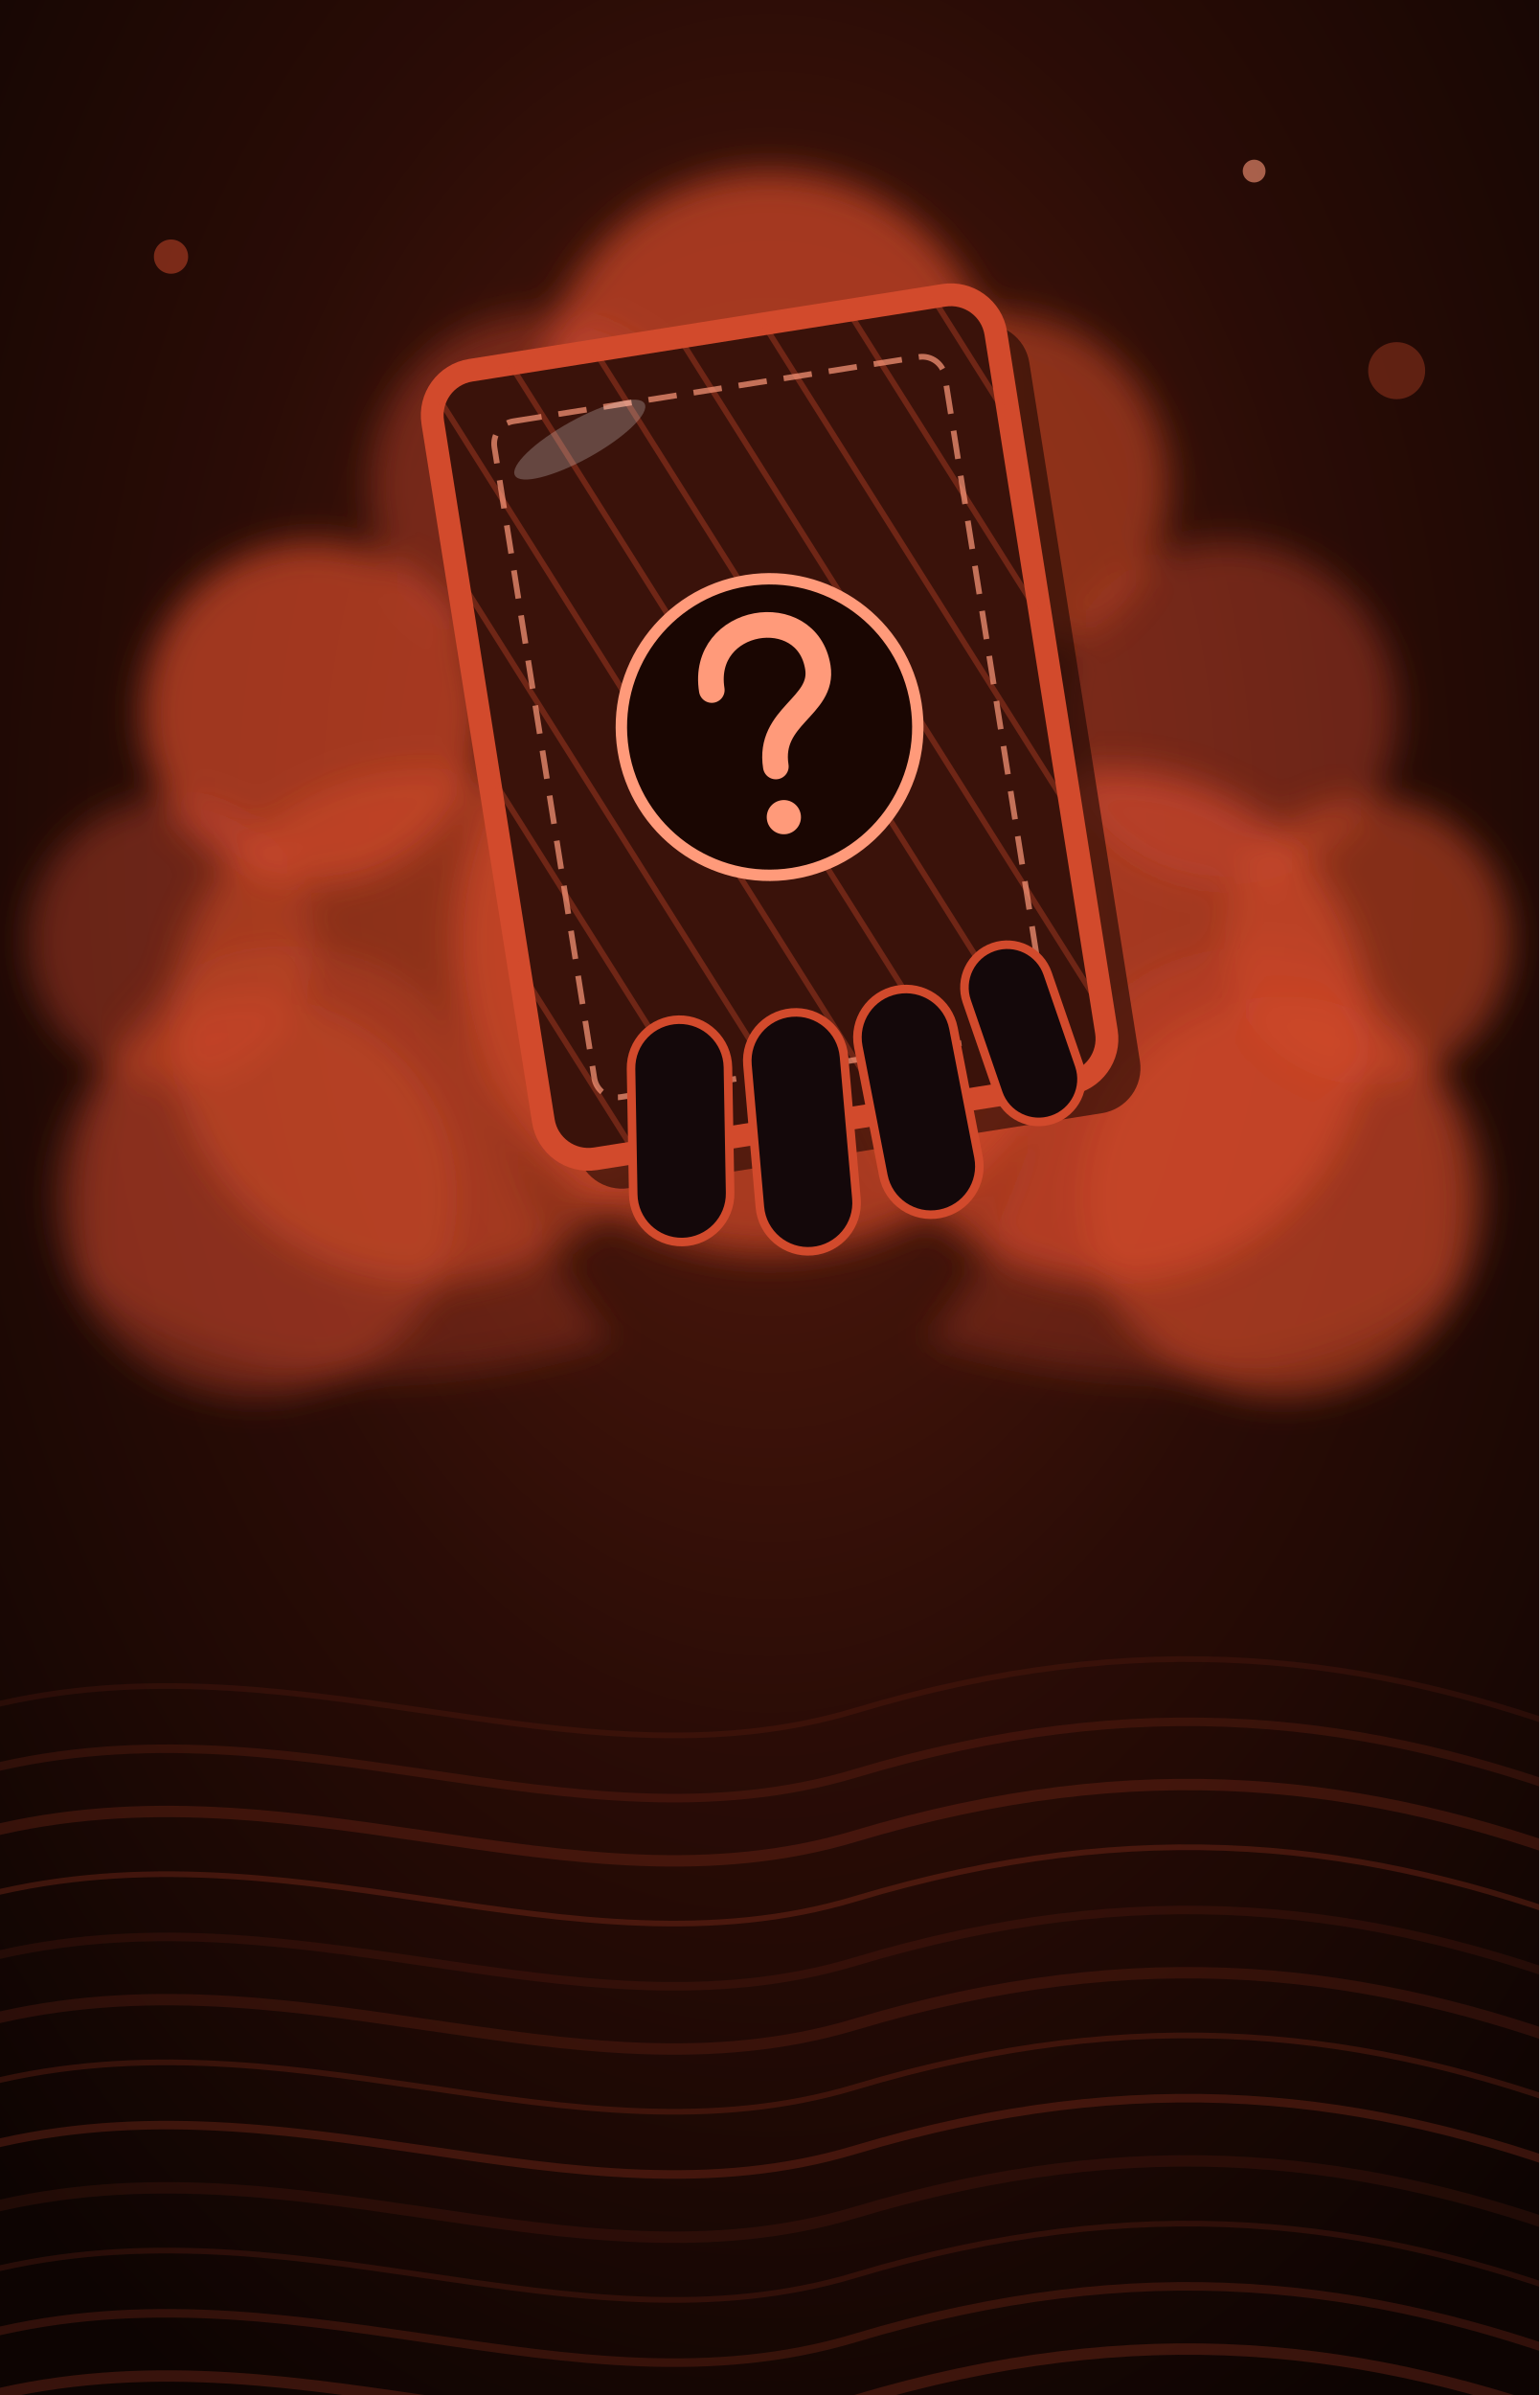
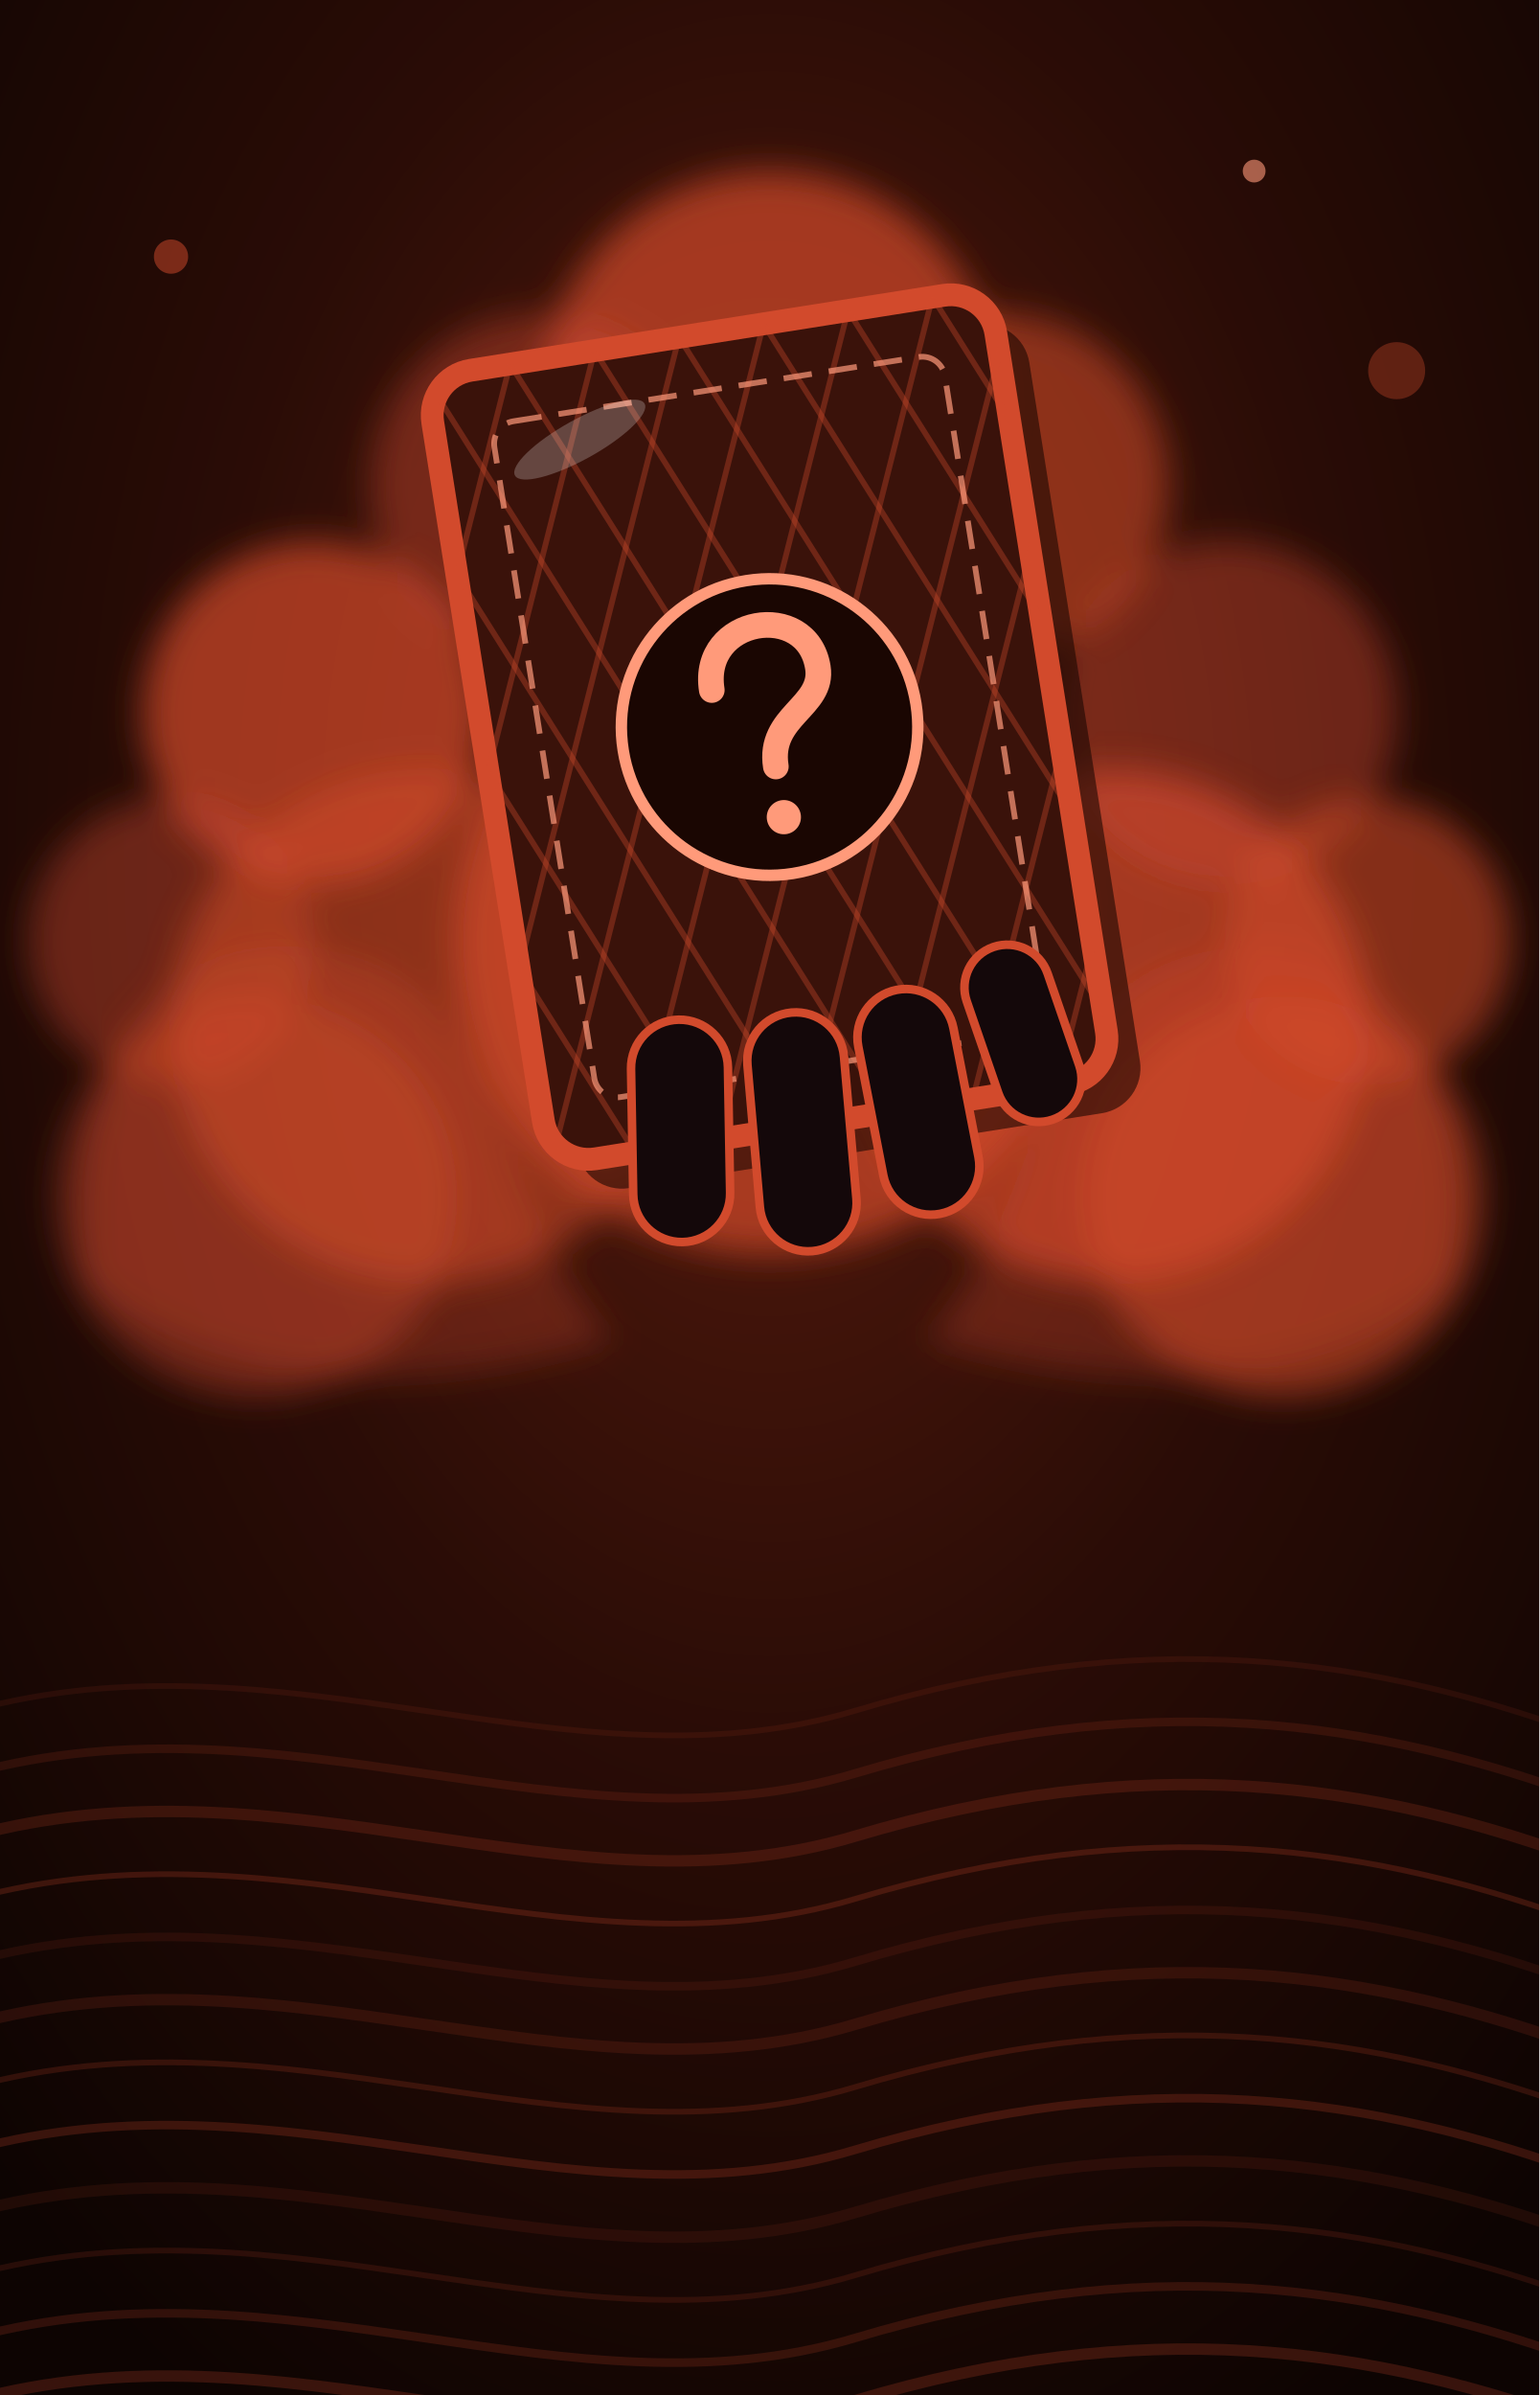
- <svg xmlns="http://www.w3.org/2000/svg" viewBox="0 0 540 840" preserveAspectRatio="xMidYMid slice">
+ <svg xmlns="http://www.w3.org/2000/svg" viewBox="0 0 540 840" preserveAspectRatio="xMidYMid slice" aria-hidden="true">
  <defs>
    <radialGradient id="bg" cx="50%" cy="35%" r="75%">
      <stop offset="0" stop-color="#5a1c0e" />
      <stop offset=".5" stop-color="#2a0c06" />
      <stop offset="1" stop-color="#0d0402" />
    </radialGradient>
    <clipPath id="bc">
      <rect x="-100" y="-140" width="200" height="280" rx="16" />
    </clipPath>
    <filter id="bb" x="-20%" y="-20%" width="140%" height="140%">
      <feGaussianBlur stdDeviation="6" />
    </filter>
  </defs>
  <rect width="540" height="840" fill="url(#bg)" />
  <path d="M-10 600 C100 570 200 630 300 600 S480 580 560 610" stroke="#d24a2c" stroke-width="2" fill="none" opacity="0.10" />
  <path d="M-10 622 C100 592 200 652 300 622 S480 602 560 632" stroke="#d24a2c" stroke-width="3" fill="none" opacity="0.14" />
  <path d="M-10 644 C100 614 200 674 300 644 S480 624 560 654" stroke="#d24a2c" stroke-width="4" fill="none" opacity="0.18" />
  <path d="M-10 666 C100 636 200 696 300 666 S480 646 560 676" stroke="#d24a2c" stroke-width="2" fill="none" opacity="0.22" />
  <path d="M-10 688 C100 658 200 718 300 688 S480 668 560 698" stroke="#d24a2c" stroke-width="3" fill="none" opacity="0.10" />
  <path d="M-10 710 C100 680 200 740 300 710 S480 690 560 720" stroke="#d24a2c" stroke-width="4" fill="none" opacity="0.14" />
  <path d="M-10 732 C100 702 200 762 300 732 S480 712 560 742" stroke="#d24a2c" stroke-width="2" fill="none" opacity="0.18" />
  <path d="M-10 754 C100 724 200 784 300 754 S480 734 560 764" stroke="#d24a2c" stroke-width="3" fill="none" opacity="0.22" />
  <path d="M-10 776 C100 746 200 806 300 776 S480 756 560 786" stroke="#d24a2c" stroke-width="4" fill="none" opacity="0.10" />
  <path d="M-10 798 C100 768 200 828 300 798 S480 778 560 808" stroke="#d24a2c" stroke-width="2" fill="none" opacity="0.14" />
  <path d="M-10 820 C100 790 200 850 300 820 S480 800 560 830" stroke="#d24a2c" stroke-width="3" fill="none" opacity="0.18" />
  <path d="M-10 842 C100 812 200 872 300 842 S480 822 560 852" stroke="#d24a2c" stroke-width="4" fill="none" opacity="0.22" />
  <g filter="url(#bb)">
    <circle cx="90" cy="420" r="70" fill="#d24a2c" opacity="0.40" />
    <circle cx="150" cy="360" r="90" fill="#d24a2c" opacity="0.55" />
    <circle cx="110" cy="250" r="60" fill="#d24a2c" opacity="0.70" />
    <circle cx="60" cy="330" r="50" fill="#d24a2c" opacity="0.40" />
    <circle cx="450" cy="420" r="70" fill="#d24a2c" opacity="0.55" />
    <circle cx="390" cy="360" r="90" fill="#d24a2c" opacity="0.70" />
    <circle cx="430" cy="250" r="60" fill="#d24a2c" opacity="0.40" />
    <circle cx="480" cy="330" r="50" fill="#d24a2c" opacity="0.55" />
    <circle cx="270" cy="140" r="80" fill="#d24a2c" opacity="0.70" />
    <circle cx="190" cy="170" r="60" fill="#d24a2c" opacity="0.40" />
    <circle cx="350" cy="170" r="60" fill="#d24a2c" opacity="0.55" />
    <circle cx="270" cy="330" r="110" fill="#d24a2c" opacity="0.70" />
    <path d="M30 450 C20 370 60 320 120 335 C180 350 170 420 215 470 C150 490 80 490 30 450 Z" fill="#d24a2c" opacity=".3" />
    <path d="M510 450 C520 370 480 320 420 335 C360 350 370 420 325 470 C390 490 460 490 510 450 Z" fill="#d24a2c" opacity=".3" />
  </g>
  <g transform="translate(270 255) rotate(-9)">
    <rect x="-100" y="-140" width="200" height="280" rx="16" fill="#1a0602" transform="translate(10 12)" opacity=".6" />
    <rect x="-100" y="-140" width="200" height="280" rx="16" fill="#3a120a" stroke="#d24a2c" stroke-width="8" />
    <g clip-path="url(#bc)">
      <g transform="translate(-100 -140)">
        <path d="M-120 0 L0 280" stroke="#d24a2c" stroke-width="2" opacity=".35" />
        <path d="M-90 0 L30 280" stroke="#d24a2c" stroke-width="2" opacity=".35" />
        <path d="M-60 0 L60 280" stroke="#d24a2c" stroke-width="2" opacity=".35" />
        <path d="M-30 0 L90 280" stroke="#d24a2c" stroke-width="2" opacity=".35" />
        <path d="M0 0 L120 280" stroke="#d24a2c" stroke-width="2" opacity=".35" />
        <path d="M30 0 L150 280" stroke="#d24a2c" stroke-width="2" opacity=".35" />
        <path d="M60 0 L180 280" stroke="#d24a2c" stroke-width="2" opacity=".35" />
        <path d="M90 0 L210 280" stroke="#d24a2c" stroke-width="2" opacity=".35" />
        <path d="M120 0 L240 280" stroke="#d24a2c" stroke-width="2" opacity=".35" />
        <path d="M150 0 L270 280" stroke="#d24a2c" stroke-width="2" opacity=".35" />
        <path d="M180 0 L300 280" stroke="#d24a2c" stroke-width="2" opacity=".35" />
        <path d="M210 0 L330 280" stroke="#d24a2c" stroke-width="2" opacity=".35" />
+         <path d="M0 0 L-120 280" stroke="#d24a2c" stroke-width="2" opacity=".35" />
+         <path d="M30 0 L-90 280" stroke="#d24a2c" stroke-width="2" opacity=".35" />
+         <path d="M60 0 L-60 280" stroke="#d24a2c" stroke-width="2" opacity=".35" />
+         <path d="M90 0 L-30 280" stroke="#d24a2c" stroke-width="2" opacity=".35" />
+         <path d="M120 0 L0 280" stroke="#d24a2c" stroke-width="2" opacity=".35" />
+         <path d="M150 0 L30 280" stroke="#d24a2c" stroke-width="2" opacity=".35" />
+         <path d="M180 0 L60 280" stroke="#d24a2c" stroke-width="2" opacity=".35" />
+         <path d="M210 0 L90 280" stroke="#d24a2c" stroke-width="2" opacity=".35" />
+         <path d="M240 0 L120 280" stroke="#d24a2c" stroke-width="2" opacity=".35" />
+         <path d="M270 0 L150 280" stroke="#d24a2c" stroke-width="2" opacity=".35" />
+         <path d="M300 0 L180 280" stroke="#d24a2c" stroke-width="2" opacity=".35" />
+         <path d="M330 0 L210 280" stroke="#d24a2c" stroke-width="2" opacity=".35" />
      </g>
    </g>
    <rect x="-80" y="-120" width="160" height="240" rx="8" fill="none" stroke="#ff9a7a" stroke-width="2" stroke-dasharray="10 6" opacity=".7" />
    <circle cx="0" cy="0" r="52" fill="#1a0602" stroke="#ff9a7a" stroke-width="4" />
    <path d="M-18 -16 C-18 -42 20 -42 20 -18 C20 -4 0 -4 0 14" stroke="#ff9a7a" stroke-width="9" fill="none" stroke-linecap="round" />
    <circle cx="0" cy="32" r="6" fill="#ff9a7a" />
    <ellipse cx="-50" cy="-110" rx="26" ry="7" fill="#fff" opacity=".22" transform="rotate(-20 -50 -110)" />
    <g fill="#14080a" stroke="#d24a2c" stroke-width="3">
      <rect x="-70" y="96" width="34" height="78" rx="17" transform="rotate(8 -53 135)" />
      <rect x="-28" y="100" width="34" height="84" rx="17" transform="rotate(4 -11 142)" />
      <rect x="14" y="98" width="34" height="80" rx="17" transform="rotate(-2 31 138)" />
      <rect x="56" y="88" width="30" height="64" rx="15" transform="rotate(-10 71 120)" />
    </g>
  </g>
  <circle cx="60" cy="90" r="6" fill="#d24a2c" opacity=".5" />
  <circle cx="490" cy="130" r="10" fill="#d24a2c" opacity=".35" />
  <circle cx="440" cy="60" r="4" fill="#ff9a7a" opacity=".6" />
</svg>
